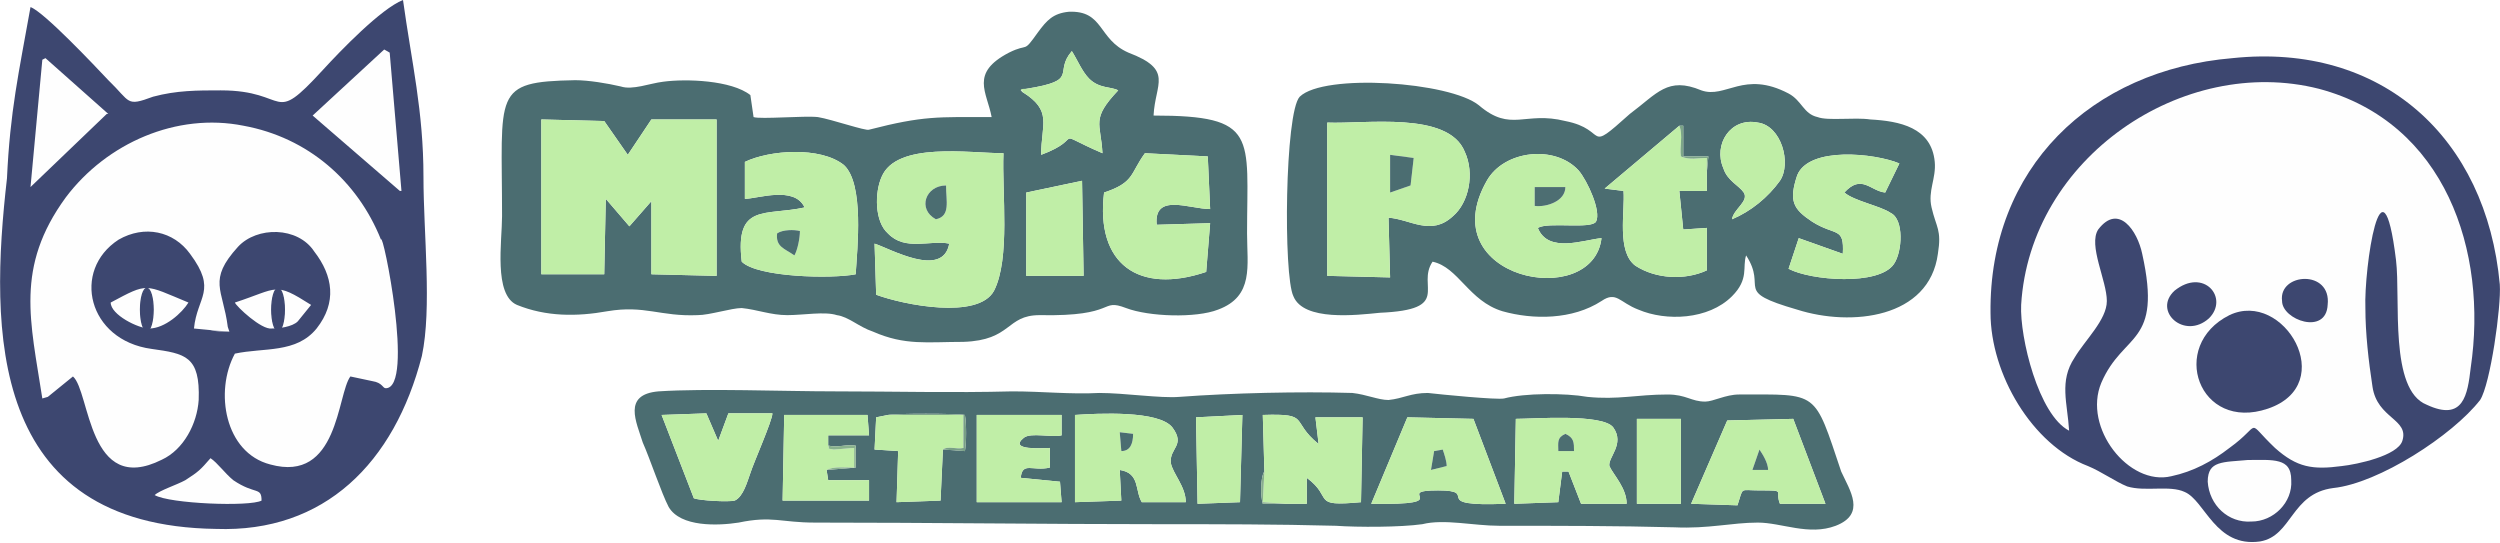
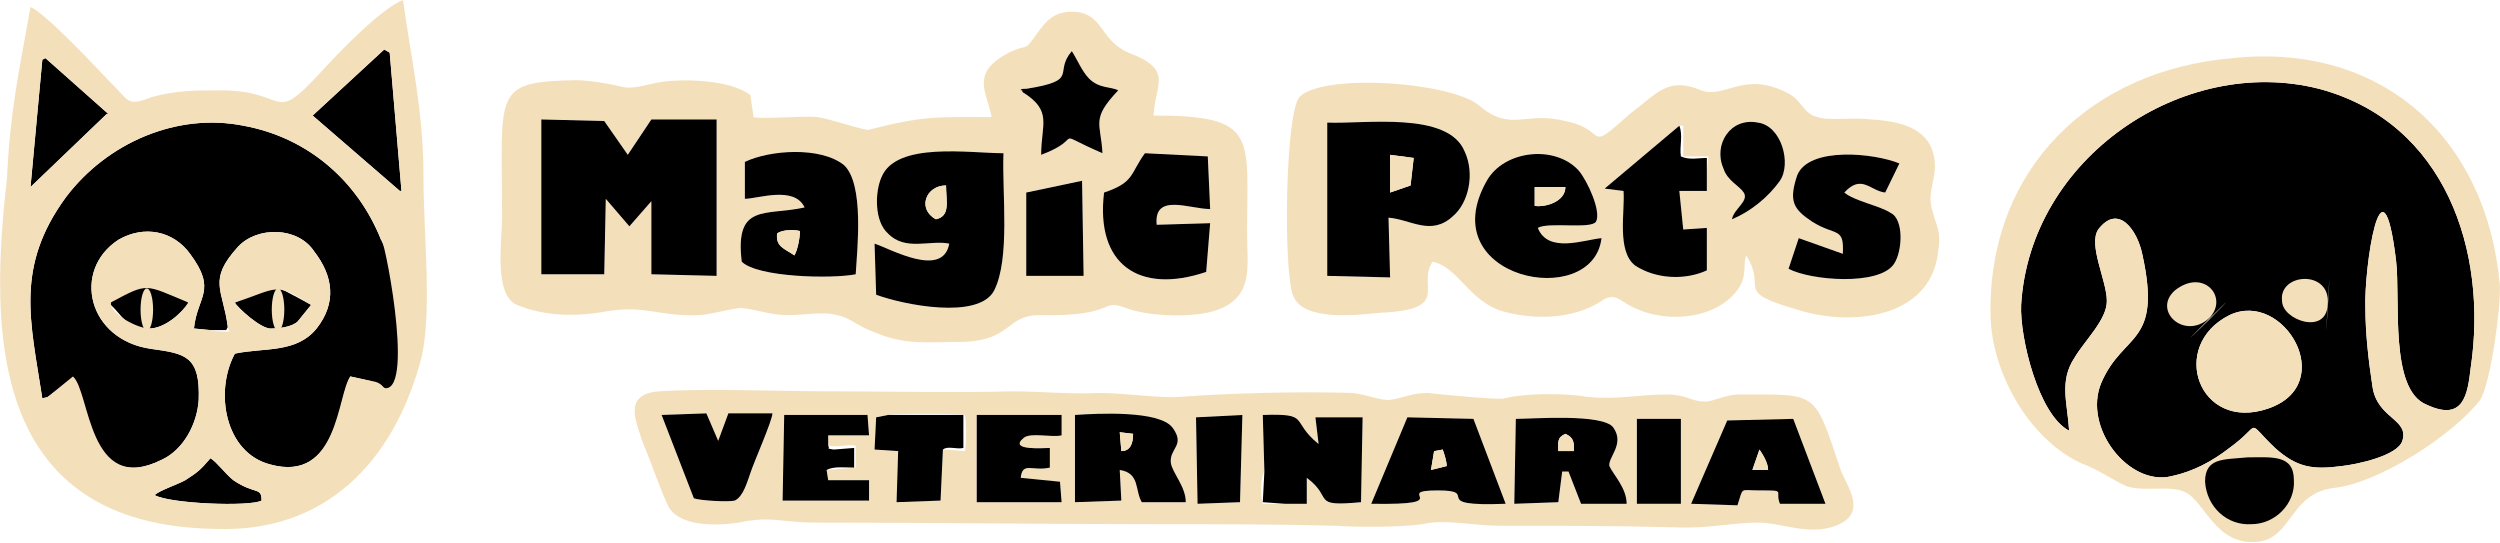
<svg xmlns="http://www.w3.org/2000/svg" xml:space="preserve" width="45.447in" height="9.854in" version="1.1" style="shape-rendering:geometricPrecision; text-rendering:geometricPrecision; image-rendering:optimizeQuality; fill-rule:evenodd; clip-rule:evenodd" viewBox="0 0 45453 9856">
  <defs>
    <style type="text/css">
   
-     .str1 {stroke:#3D4770;stroke-width:96.164}
-     .str0 {stroke:#3D4770;stroke-width:24.614}
-     .fil2 {fill:#3D4770}
-     .fil1 {fill:#4B6D71}
-     .fil6 {fill:#4C6E71}
-     .fil4 {fill:#4D6E72}
-     .fil5 {fill:#789F86}
-     .fil8 {fill:#7CA588}
-     .fil9 {fill:#87AE8C}
-     .fil7 {fill:#89B28D}
-     .fil10 {fill:#989EB3}
-     .fil3 {fill:#C0EEA7}
-     .fil11 {fill:#EFF0F3}
-     .fil0 {fill:#FEFEFE}
+     .fil2 {fill:#F4DFBB}
+     .fil6 {fill:#F4DFBB}
+     .fil3 {fill:#000000}
   
  </style>
  </defs>
  <g id="Capa_x0020_1">
-     <path class="fil0" d="M40535 5730c986,-471 2001,1258 700,1700 -1257,429 -1814,-1143 -700,-1700zm-371 86c-1115,1086 1071,-1086 0,0zm2157 -272c-85,1544 100,-1557 0,0zm-4701 2287c-29,-501 -186,-901 100,-1329 186,-315 586,-686 586,-1029 0,-372 -343,-1015 -157,-1300 371,-486 714,28 800,442 371,1672 -343,1415 -743,2344 -343,814 500,1886 1272,1700 400,-85 743,-271 1057,-514 615,-443 272,-529 829,0 400,357 686,400 1214,329 272,-29 1015,-186 1101,-458 128,-400 -457,-400 -543,-986 -72,-471 -129,-971 -129,-1429 -28,-714 300,-2972 557,-871 86,714 -128,2358 558,2629 671,314 743,-186 800,-672 314,-2114 -457,-4458 -2758,-5072 -2472,-629 -5258,1257 -5416,3929 -28,586 315,2001 872,2287l0 0 0 0z" />
-     <path class="fil1" d="M19701 5016l-1043 0 0 -1515 1015 -214 28 1729 0 0zm-1457 -2230c-29,715 128,1915 -172,2501 -286,529 -1643,257 -2143,72l-29 -929c272,85 1243,643 1358,0 -343,-72 -801,143 -1115,-186 -243,-214 -243,-743 -114,-1029 271,-643 1600,-429 2215,-429l0 0zm2786 1301l972 -29 -72 886c-1229,415 -2015,-143 -1857,-1443 557,-186 471,-343 743,-715l1143 58 43 957c-372,0 -1029,-300 -972,286l0 0 0 0zm-10045 900l-1144 0 0 -2815 1144 29 428 614 429 -643 1186 0 0 2844 -1186 -29 0 -1329 -400 457 -429 -500 -28 1372 0 0zm2557 -1372l0 -671c443,-215 1372,-286 1801,57 371,343 243,1514 214,1986 -429,86 -1786,57 -2072,-229 -128,-1071 429,-828 1143,-986 -185,-400 -857,-157 -1086,-157l0 0 0 0zm5116 -2000c986,-157 486,-286 829,-686 100,157 186,371 314,500 186,186 400,143 529,214 -500,529 -315,586 -286,1143 -986,-428 -271,-285 -1115,29 0,-557 215,-800 -342,-1143l-29 -29 100 -28 0 0zm-629 514c-986,0 -1229,-28 -2229,229 -57,28 -672,-186 -929,-229 -243,-28 -1043,43 -1171,0l-58 -400c-343,-271 -1171,-300 -1586,-243 -243,29 -557,157 -771,86 -243,-57 -586,-114 -829,-114 -1515,28 -1329,214 -1329,2472 0,457 -157,1429 271,1614 529,215 1086,215 1644,115 686,-115 957,100 1643,71 214,0 614,-129 800,-129 286,29 529,129 829,129 286,0 686,-71 900,0 215,29 400,214 658,300 585,257 986,186 1643,186 886,-29 771,-486 1386,-486 1429,29 1086,-314 1572,-129 414,158 1272,186 1672,29 657,-243 528,-800 528,-1386 0,-1772 215,-2143 -1700,-2143 28,-586 371,-829 -457,-1144 -558,-243 -443,-771 -1086,-743 -286,29 -400,158 -558,372 -285,400 -157,186 -528,371 -715,372 -400,715 -315,1172l0 0 0 0z" />
-     <path class="fil1" d="M21745 7588l843 -43 -43 1586 -772 29 -28 -1572 0 0zm9845 1600l-843 -28 657 -1515 1200 -29 586 1544 -828 0c-100,-243 128,-243 -372,-243 -372,0 -286,-72 -400,271l0 0zm-6659 -28l657 -1572 1201 28 586 1544c-1444,57 -429,-243 -1229,-243 -872,0 400,271 -1215,243zm5630 0l-800 0 0 -1544 800 0 0 1544zm-14418 -1615c100,-29 1272,-29 1400,0 29,157 29,500 0,657l-400 -28 -43 928 -800 29 29 -929 -429 -28 29 -586 214 -43 0 0 0 0zm13432 1615l-829 0 -228 -586 -115 0 -71 557 -800 29 28 -1544c315,0 1586,-100 1772,157 215,301 -100,543 -71,701 71,157 314,400 314,686l0 0 0 0zm-8016 -29l-800 0c-129,-214 -29,-529 -401,-586l29 557 -843 29 0 -1586c414,-29 1529,-86 1772,228 243,329 -57,372 -29,643 29,186 272,429 272,715l0 0 0 0zm-2472 -986l0 357c-315,72 -500,-114 -529,186l714 71 29 372 -1543 0 0 -1586 1543 0 0 371c-186,43 -557,-57 -686,43 -300,243 372,186 472,186l0 0zm-4030 -43c186,43 314,-28 500,0l0 400 -529 43 29 186 743 0 0 371 -1572 0 29 -1557 1515 0 28 371 -743 0 0 186 0 0zm8302 1058l-400 0c-43,-129 -43,-501 29,-586l-29 -1029c886,-29 486,100 1015,529l-58 -486 858 0 -29 1543c-929,86 -486,-72 -986,-443l0 472 -400 0 0 0 0 0zm-10745 -101l-586 -1514 814 -29 215 500 185 -500 801 0c0,129 -343,900 -401,1086 -57,157 -128,429 -285,500 -115,29 -643,0 -743,-43l0 0 0 0zm-643 -1943c-658,57 -401,557 -286,929 128,286 343,929 471,1172 215,371 901,343 1272,285 614,-128 772,0 1386,0 2101,0 4173,29 6259,29 1072,0 2129,0 3215,29 400,28 1172,28 1572,-29 400,-100 929,29 1400,29 1072,0 2129,0 3187,28 614,29 1043,-86 1514,-86 429,0 929,243 1415,58 557,-215 257,-643 100,-986 -500,-1486 -400,-1401 -1858,-1401 -242,0 -471,129 -614,129 -257,0 -343,-129 -686,-129 -557,0 -900,100 -1457,43 -400,-71 -1144,-71 -1515,29 -129,28 -1143,-72 -1386,-100 -314,0 -443,100 -715,128 -185,0 -400,-100 -657,-128 -957,-29 -2186,0 -3144,71 -343,29 -1000,-71 -1457,-71 -529,28 -1029,-29 -1586,-29 -1072,29 -2158,0 -3215,0 -958,0 -2344,-57 -3215,0l0 0 0 0z" />
-     <path class="fil1" d="M29118 4330c-157,1329 -3101,743 -2086,-1043 314,-558 1243,-658 1671,-186 158,186 415,743 315,929 -86,143 -872,0 -1058,114 186,471 843,214 1158,186zm-4987 -2101c686,29 2200,-214 2500,529 186,400 72,929 -214,1172 -400,371 -771,57 -1172,28l29 1086 -1143 -28 0 -2787 0 0zm6402 57c69,0 71,0 71,0l0 558 457 0 -28 285 0 343 -500 0 71 701 429 -29 0 772c-400,185 -929,157 -1301,-86 -343,-257 -185,-986 -214,-1358l-343 -43 1358 -1143 0 0zm2972 2329c28,-500 -129,-314 -558,-585 -343,-229 -428,-372 -271,-843 214,-529 1415,-401 1858,-215l-258 529c-271,-29 -428,-343 -743,0 186,157 658,243 843,371 243,115 215,701 58,929 -272,400 -1515,300 -1915,86l185 -557 801 285 0 0 0 0zm-2015 -628c28,-186 314,-329 214,-486 -86,-129 -300,-214 -371,-443 -186,-429 128,-929 628,-829 429,57 615,743 401,1058 -215,300 -529,557 -872,700l0 0zm-5444 771c471,100 657,715 1271,901 558,157 1272,157 1801,-186 271,-186 329,28 671,157 501,214 1272,186 1701,-243 314,-314 186,-529 257,-743 400,615 -257,643 929,986 986,314 2401,157 2558,-1015 71,-442 -29,-471 -115,-843 -71,-300 86,-528 58,-828 -58,-629 -643,-743 -1172,-772 -286,-43 -772,29 -958,-43 -257,-57 -285,-300 -528,-429 -815,-428 -1143,100 -1586,-57 -615,-257 -801,57 -1301,429 -829,743 -371,286 -1171,129 -744,-186 -986,214 -1572,-286 -529,-429 -2815,-586 -3258,-157 -272,285 -300,3258 -115,3629 186,457 1144,343 1572,300 1329,-57 658,-486 958,-929l0 0 0 0z" />
-     <path class="fil0" d="M768 7245c57,-29 57,0 100,-29l428 -314c300,271 300,2129 1644,1457 400,-185 643,-657 671,-1086 29,-800 -243,-843 -857,-928 -1158,-158 -1458,-1429 -600,-1987 471,-271 1000,-157 1300,257 500,672 129,772 71,1358l301 29 285 0 29 -58c-86,-685 -372,-843 186,-1457 343,-372 1086,-372 1386,86 343,443 414,928 43,1400 -372,457 -958,343 -1486,457 -372,686 -186,1801 643,2015 1243,343 1243,-1272 1457,-1600l372 85c157,58 -472,529 -186,1086 714,-1329 1329,-1671 371,-3658 -428,-1071 -1329,-1857 -2500,-2072 -1215,-243 -2487,315 -3230,1301 -929,1271 -643,2257 -428,3658l0 0 0 0z" />
+     <path class="fil3" d="M40535 5730c986,-471 2001,1258 700,1700 -1257,429 -1814,-1143 -700,-1700zm-371 86c-1115,1086 1071,-1086 0,0zm2157 -272c-85,1544 100,-1557 0,0zm-4701 2287c-29,-501 -186,-901 100,-1329 186,-315 586,-686 586,-1029 0,-372 -343,-1015 -157,-1300 371,-486 714,28 800,442 371,1672 -343,1415 -743,2344 -343,814 500,1886 1272,1700 400,-85 743,-271 1057,-514 615,-443 272,-529 829,0 400,357 686,400 1214,329 272,-29 1015,-186 1101,-458 128,-400 -457,-400 -543,-986 -72,-471 -129,-971 -129,-1429 -28,-714 300,-2972 557,-871 86,714 -128,2358 558,2629 671,314 743,-186 800,-672 314,-2114 -457,-4458 -2758,-5072 -2472,-629 -5258,1257 -5416,3929 -28,586 315,2001 872,2287l0 0 0 0z" />
+     <path class="fil6" d="M19701 5016l-1043 0 0 -1515 1015 -214 28 1729 0 0zm-1457 -2230c-29,715 128,1915 -172,2501 -286,529 -1643,257 -2143,72l-29 -929c272,85 1243,643 1358,0 -343,-72 -801,143 -1115,-186 -243,-214 -243,-743 -114,-1029 271,-643 1600,-429 2215,-429l0 0zm2786 1301l972 -29 -72 886c-1229,415 -2015,-143 -1857,-1443 557,-186 471,-343 743,-715l1143 58 43 957c-372,0 -1029,-300 -972,286l0 0 0 0zm-10045 900l-1144 0 0 -2815 1144 29 428 614 429 -643 1186 0 0 2844 -1186 -29 0 -1329 -400 457 -429 -500 -28 1372 0 0zm2557 -1372l0 -671c443,-215 1372,-286 1801,57 371,343 243,1514 214,1986 -429,86 -1786,57 -2072,-229 -128,-1071 429,-828 1143,-986 -185,-400 -857,-157 -1086,-157l0 0 0 0zm5116 -2000c986,-157 486,-286 829,-686 100,157 186,371 314,500 186,186 400,143 529,214 -500,529 -315,586 -286,1143 -986,-428 -271,-285 -1115,29 0,-557 215,-800 -342,-1143l-29 -29 100 -28 0 0zm-629 514c-986,0 -1229,-28 -2229,229 -57,28 -672,-186 -929,-229 -243,-28 -1043,43 -1171,0l-58 -400c-343,-271 -1171,-300 -1586,-243 -243,29 -557,157 -771,86 -243,-57 -586,-114 -829,-114 -1515,28 -1329,214 -1329,2472 0,457 -157,1429 271,1614 529,215 1086,215 1644,115 686,-115 957,100 1643,71 214,0 614,-129 800,-129 286,29 529,129 829,129 286,0 686,-71 900,0 215,29 400,214 658,300 585,257 986,186 1643,186 886,-29 771,-486 1386,-486 1429,29 1086,-314 1572,-129 414,158 1272,186 1672,29 657,-243 528,-800 528,-1386 0,-1772 215,-2143 -1700,-2143 28,-586 371,-829 -457,-1144 -558,-243 -443,-771 -1086,-743 -286,29 -400,158 -558,372 -285,400 -157,186 -528,371 -715,372 -400,715 -315,1172l0 0 0 0z" />
+     <path class="fil6" d="M21745 7588l843 -43 -43 1586 -772 29 -28 -1572 0 0zm9845 1600l-843 -28 657 -1515 1200 -29 586 1544 -828 0c-100,-243 128,-243 -372,-243 -372,0 -286,-72 -400,271l0 0zm-6659 -28l657 -1572 1201 28 586 1544c-1444,57 -429,-243 -1229,-243 -872,0 400,271 -1215,243zm5630 0l-800 0 0 -1544 800 0 0 1544zm-14418 -1615c100,-29 1272,-29 1400,0 29,157 29,500 0,657l-400 -28 -43 928 -800 29 29 -929 -429 -28 29 -586 214 -43 0 0 0 0zm13432 1615l-829 0 -228 -586 -115 0 -71 557 -800 29 28 -1544c315,0 1586,-100 1772,157 215,301 -100,543 -71,701 71,157 314,400 314,686l0 0 0 0zm-8016 -29l-800 0c-129,-214 -29,-529 -401,-586l29 557 -843 29 0 -1586c414,-29 1529,-86 1772,228 243,329 -57,372 -29,643 29,186 272,429 272,715l0 0 0 0zm-2472 -986l0 357c-315,72 -500,-114 -529,186l714 71 29 372 -1543 0 0 -1586 1543 0 0 371c-186,43 -557,-57 -686,43 -300,243 372,186 472,186l0 0zm-4030 -43c186,43 314,-28 500,0l0 400 -529 43 29 186 743 0 0 371 -1572 0 29 -1557 1515 0 28 371 -743 0 0 186 0 0zm8302 1058l-400 0c-43,-129 -43,-501 29,-586l-29 -1029c886,-29 486,100 1015,529l-58 -486 858 0 -29 1543c-929,86 -486,-72 -986,-443l0 472 -400 0 0 0 0 0zm-10745 -101l-586 -1514 814 -29 215 500 185 -500 801 0c0,129 -343,900 -401,1086 -57,157 -128,429 -285,500 -115,29 -643,0 -743,-43l0 0 0 0zm-643 -1943c-658,57 -401,557 -286,929 128,286 343,929 471,1172 215,371 901,343 1272,285 614,-128 772,0 1386,0 2101,0 4173,29 6259,29 1072,0 2129,0 3215,29 400,28 1172,28 1572,-29 400,-100 929,29 1400,29 1072,0 2129,0 3187,28 614,29 1043,-86 1514,-86 429,0 929,243 1415,58 557,-215 257,-643 100,-986 -500,-1486 -400,-1401 -1858,-1401 -242,0 -471,129 -614,129 -257,0 -343,-129 -686,-129 -557,0 -900,100 -1457,43 -400,-71 -1144,-71 -1515,29 -129,28 -1143,-72 -1386,-100 -314,0 -443,100 -715,128 -185,0 -400,-100 -657,-128 -957,-29 -2186,0 -3144,71 -343,29 -1000,-71 -1457,-71 -529,28 -1029,-29 -1586,-29 -1072,29 -2158,0 -3215,0 -958,0 -2344,-57 -3215,0l0 0 0 0z" />
+     <path class="fil6" d="M29118 4330c-157,1329 -3101,743 -2086,-1043 314,-558 1243,-658 1671,-186 158,186 415,743 315,929 -86,143 -872,0 -1058,114 186,471 843,214 1158,186zm-4987 -2101c686,29 2200,-214 2500,529 186,400 72,929 -214,1172 -400,371 -771,57 -1172,28l29 1086 -1143 -28 0 -2787 0 0zm6402 57c69,0 71,0 71,0l0 558 457 0 -28 285 0 343 -500 0 71 701 429 -29 0 772c-400,185 -929,157 -1301,-86 -343,-257 -185,-986 -214,-1358l-343 -43 1358 -1143 0 0zm2972 2329c28,-500 -129,-314 -558,-585 -343,-229 -428,-372 -271,-843 214,-529 1415,-401 1858,-215l-258 529c-271,-29 -428,-343 -743,0 186,157 658,243 843,371 243,115 215,701 58,929 -272,400 -1515,300 -1915,86l185 -557 801 285 0 0 0 0zm-2015 -628c28,-186 314,-329 214,-486 -86,-129 -300,-214 -371,-443 -186,-429 128,-929 628,-829 429,57 615,743 401,1058 -215,300 -529,557 -872,700l0 0zm-5444 771c471,100 657,715 1271,901 558,157 1272,157 1801,-186 271,-186 329,28 671,157 501,214 1272,186 1701,-243 314,-314 186,-529 257,-743 400,615 -257,643 929,986 986,314 2401,157 2558,-1015 71,-442 -29,-471 -115,-843 -71,-300 86,-528 58,-828 -58,-629 -643,-743 -1172,-772 -286,-43 -772,29 -958,-43 -257,-57 -285,-300 -528,-429 -815,-428 -1143,100 -1586,-57 -615,-257 -801,57 -1301,429 -829,743 -371,286 -1171,129 -744,-186 -986,214 -1572,-286 -529,-429 -2815,-586 -3258,-157 -272,285 -300,3258 -115,3629 186,457 1144,343 1572,300 1329,-57 658,-486 958,-929l0 0 0 0z" />
+     <path class="fil3" d="M768 7245c57,-29 57,0 100,-29l428 -314c300,271 300,2129 1644,1457 400,-185 643,-657 671,-1086 29,-800 -243,-843 -857,-928 -1158,-158 -1458,-1429 -600,-1987 471,-271 1000,-157 1300,257 500,672 129,772 71,1358l301 29 285 0 29 -58c-86,-685 -372,-843 186,-1457 343,-372 1086,-372 1386,86 343,443 414,928 43,1400 -372,457 -958,343 -1486,457 -372,686 -186,1801 643,2015 1243,343 1243,-1272 1457,-1600l372 85c157,58 -472,529 -186,1086 714,-1329 1329,-1671 371,-3658 -428,-1071 -1329,-1857 -2500,-2072 -1215,-243 -2487,315 -3230,1301 -929,1271 -643,2257 -428,3658l0 0 0 0z" />
    <path class="fil2" d="M37620 7831c-557,-286 -900,-1701 -872,-2287 158,-2672 2944,-4558 5416,-3929 2301,614 3072,2958 2758,5072 -57,486 -129,986 -800,672 -686,-271 -472,-1915 -558,-2629 -257,-2101 -585,157 -557,871 0,458 57,958 129,1429 86,586 671,586 543,986 -86,272 -829,429 -1101,458 -528,71 -814,28 -1214,-329 -557,-529 -214,-443 -829,0 -314,243 -657,429 -1057,514 -772,186 -1615,-886 -1272,-1700 400,-929 1114,-672 743,-2344 -86,-414 -429,-928 -800,-442 -186,285 157,928 157,1300 0,343 -400,714 -586,1029 -286,428 -129,828 -100,1329l0 0 0 0zm2972 -6774c-2572,215 -4429,2001 -4401,4630 0,1115 757,2401 1772,2787 243,100 500,285 714,371 329,100 772,-28 1044,100 371,157 557,1015 1371,900 586,-100 558,-871 1329,-971 829,-86 2172,-958 2672,-1601 186,-285 386,-1700 358,-2100 -243,-2672 -2144,-4401 -4859,-4116l0 0z" />
    <polygon class="fil3" points="11013,3615 11442,4115 11842,3658 11842,4987 13028,5016 13028,2172 11842,2172 11413,2815 10985,2201 9841,2172 9841,4987 10985,4987 " />
    <path class="fil3" d="M17015 3987c-343,-186 -186,-615 185,-615 0,286 86,558 -185,615zm1229 -1201c-615,0 -1944,-214 -2215,429 -129,286 -129,815 114,1029 314,329 772,114 1115,186 -115,643 -1086,85 -1358,0l29 929c500,185 1857,457 2143,-72 300,-586 143,-1786 172,-2501l0 0z" />
    <path class="fil3" d="M25274 2815l429 57 -57 500 -372 129 0 -686zm-1143 2201l1143 28 -29 -1086c401,29 772,343 1172,-28 286,-243 400,-772 214,-1172 -300,-743 -1814,-500 -2500,-529l0 2787 0 0z" />
    <path class="fil3" d="M14443 4644c-186,-129 -343,-157 -315,-400 100,-71 315,-71 415,-43 0,129 -43,343 -100,443zm-901 -1029c229,0 901,-243 1086,157 -714,158 -1271,-85 -1143,986 286,286 1643,315 2072,229 29,-472 157,-1643 -214,-1986 -429,-343 -1358,-272 -1801,-57l0 671 0 0 0 0z" />
    <path class="fil3" d="M27903 3401l558 0c0,257 -343,371 -558,343l0 -343zm1215 929c-315,28 -972,285 -1158,-186 186,-114 972,29 1058,-114 100,-186 -157,-743 -315,-929 -428,-472 -1357,-372 -1671,186 -1015,1786 1929,2372 2086,1043z" />
    <path class="fil3" d="M21030 4087c-57,-586 600,-286 972,-286l-43 -957 -1143 -58c-272,372 -186,529 -743,715 -158,1300 628,1858 1857,1443l72 -886 -972 29 0 0 0 0z" />
    <path class="fil3" d="M33505 4615l-801 -285 -185 557c400,214 1643,314 1915,-86 157,-228 185,-814 -58,-929 -185,-128 -657,-214 -843,-371 315,-343 472,-29 743,0l258 -529c-443,-186 -1644,-314 -1858,215 -157,471 -72,614 271,843 429,271 586,85 558,585l0 0 0 0z" />
    <path class="fil3" d="M31033 3129l0 -257c-158,0 -315,43 -472,-28 -28,-186 43,-372 -28,-558l-1358 1143 343 43c29,372 -129,1101 214,1358 372,243 901,271 1301,86l0 -772 -429 29 -71 -701 500 0 0 -343 0 0z" />
    <path class="fil2" d="M40535 5730c-1114,557 -557,2129 700,1700 1301,-442 286,-2171 -700,-1700z" />
    <path class="fil3" d="M20387 8202l-29 -343 243 29c0,186 -57,314 -214,314l0 0zm1172 929c0,-286 -243,-529 -272,-715 -28,-271 272,-314 29,-643 -243,-314 -1358,-257 -1772,-228l0 1586 843 -29 -29 -557c372,57 272,372 401,586l800 0 0 0 0 0z" />
    <path class="fil3" d="M22988 8574l-29 557 400 29 400 0 0 -472c500,371 57,529 986,443l29 -1543 -858 0 58 486c-529,-429 -129,-558 -1015,-529l29 1029 0 0z" />
    <path class="fil3" d="M28332 8202c0,-157 -29,-243 129,-314 157,71 157,157 157,314l-286 0zm1243 958c0,-286 -243,-529 -314,-686 -29,-158 286,-400 71,-701 -186,-257 -1457,-157 -1772,-157l-28 1544 800 -29 71 -557 115 0 228 586 829 0 0 0 0 0z" />
    <path class="fil3" d="M26231 8174c29,85 72,214 72,300l-286 71 57 -343 157 -28 0 0zm-1300 986c1615,28 343,-243 1215,-243 800,0 -215,300 1229,243l-586 -1544 -1201 -28 -657 1572z" />
    <path class="fil3" d="M31990 8174c57,85 157,242 157,371l-286 0 129 -371zm-400 1014c114,-343 28,-271 400,-271 500,0 272,0 372,243l828 0 -586 -1544 -1200 29 -657 1515 843 28 0 0z" />
    <path class="fil3" d="M12614 9059c100,43 628,72 743,43 157,-71 228,-343 285,-500 58,-186 401,-957 401,-1086l-801 0 -185 500 -215 -500 -814 29 586 1514 0 0 0 0z" />
    <path class="fil3" d="M19087 8145c-100,0 -772,57 -472,-186 129,-100 500,0 686,-43l0 -371 -1543 0 0 1586 1543 0 -29 -372 -714 -71c29,-300 214,-114 529,-186l0 -357 0 0z" />
    <path class="fil3" d="M15028 8545c129,-71 343,-43 501,-43l0 -357 -372 29c-157,-29 -57,0 -100,-72l0 -186 743 0 -28 -371 -1515 0 -29 1557 1572 0 0 -371 -743 0 -29 -186 0 0z" />
-     <polygon class="fil0" points="5683,2101 7269,3472 7298,3472 7084,957 6984,900 " />
+     <polygon class="fil3" points="5683,2101 7269,3472 7298,3472 7084,957 6984,900 " />
    <path class="fil3" d="M17143 8174c86,-72 243,0 372,-29l0 -600 -1372 0 -214 43 -29 586 429 28 -29 929 800 -29 43 -928 0 0 0 0z" />
    <polygon class="fil3" points="19673,3287 18658,3501 18658,5016 19701,5016 " />
    <path class="fil3" d="M18658 1615c-71,0 -100,0 -100,28 0,0 0,0 29,0 0,29 0,29 0,29 557,343 342,586 342,1143 844,-314 129,-457 1115,-29 -29,-557 -214,-614 286,-1143 -129,-71 -343,-28 -529,-214 -128,-129 -214,-343 -314,-500 -343,400 157,529 -829,686l0 0z" />
-     <polygon class="fil0" points="553,3401 1939,2072 1968,2072 825,1057 768,1086 " />
+     <polygon class="fil3" points="553,3401 1939,2072 1968,2072 825,1057 768,1086 " />
    <path class="fil3" d="M31490 3987c343,-143 657,-400 872,-700 214,-315 28,-1001 -401,-1058 -500,-100 -814,400 -628,829 71,229 286,314 371,443 100,157 -186,300 -214,486l0 0z" />
    <polygon class="fil3" points="21773,9160 22545,9131 22588,7545 21745,7588 " />
    <polygon class="fil3" points="30561,7616 29761,7616 29761,9160 30561,9160 " />
-     <path class="fil0" d="M3826 8331c-186,214 -215,243 -458,400 -157,86 -471,186 -557,271 272,158 1729,215 1943,100 0,-257 -114,-100 -514,-371 -157,-129 -286,-315 -414,-400l0 0z" />
+     <path class="fil3" d="M3826 8331c-186,214 -215,243 -458,400 -157,86 -471,186 -557,271 272,158 1729,215 1943,100 0,-257 -114,-100 -514,-371 -157,-129 -286,-315 -414,-400l0 0z" />
    <path class="fil2" d="M41492 5473c0,343 801,629 829,71 73,-651 -897,-586 -829,-71l0 0z" />
    <path class="fil2" d="M39535 5287c-400,372 186,900 629,500 371,-371 -100,-929 -629,-500z" />
-     <path class="fil0" d="M2011 5501l0 43c214,186 271,429 700,429 286,0 600,-286 714,-472 -271,-185 -371,-371 -671,-371 -286,0 -557,100 -743,371z" />
-     <path class="fil0" d="M5655 5544c-829,-443 -615,-414 -1386,-43 28,72 485,501 671,472 129,0 372,-29 472,-129l243 -300z" />
-     <polygon class="fil1" points="25274,3501 25646,3372 25703,2872 25274,2815 " />
-     <path class="fil1" d="M17015 3987c271,-57 185,-329 185,-615 -371,0 -528,429 -185,615z" />
-     <path class="fil4" d="M27903 3744c215,28 558,-86 558,-343l-558 0 0 343z" />
-     <path class="fil1" d="M14443 4644c57,-100 100,-314 100,-443 -100,-28 -315,-28 -415,43 -28,243 129,271 315,400z" />
-     <path class="fil5" d="M17143 8174l400 28c29,-157 29,-500 0,-657 -128,-29 -1300,-29 -1400,0l1372 0 0 600c-129,29 -286,-43 -372,29z" />
+     <path class="fil3" d="M2011 5501l0 43c214,186 271,429 700,429 286,0 600,-286 714,-472 -271,-185 -371,-371 -671,-371 -286,0 -557,100 -743,371z" />
+     <path class="fil3" d="M5655 5544c-829,-443 -615,-414 -1386,-43 28,72 485,501 671,472 129,0 372,-29 472,-129l243 -300z" />
+     <polygon class="fil6" points="25274,3501 25646,3372 25703,2872 25274,2815 " />
+     <path class="fil6" d="M17015 3987c271,-57 185,-329 185,-615 -371,0 -528,429 -185,615z" />
+     <path class="fil6" d="M27903 3744c215,28 558,-86 558,-343l-558 0 0 343z" />
+     <path class="fil6" d="M14443 4644c57,-100 100,-314 100,-443 -100,-28 -315,-28 -415,43 -28,243 129,271 315,400z" />
    <path class="fil6" d="M28332 8202l286 0c0,-157 0,-243 -157,-314 -158,71 -129,157 -129,314z" />
    <path class="fil6" d="M26074 8202l-57 343 286 -71c0,-86 -43,-215 -72,-300l-157 28 0 0z" />
-     <path class="fil1" d="M20387 8202c157,0 214,-128 214,-314l-243 -29 29 343 0 0z" />
+     <path class="fil6" d="M20387 8202c157,0 214,-128 214,-314l-243 -29 29 343 0 0z" />
    <path class="fil6" d="M31861 8545l286 0c0,-129 -100,-286 -157,-371l-129 371z" />
-     <path class="fil7" d="M15028 8545l529 -43 0 -400c-186,-28 -314,43 -500,0 43,72 -57,43 100,72l372 -29 0 357c-158,0 -372,-28 -501,43l0 0z" />
-     <path class="fil8" d="M31033 3129l28 -285 -457 0 0 -558c0,0 -9,-3 -71,0 71,186 0,372 28,558 157,71 314,28 472,28l0 257 0 0z" />
-     <path class="fil9" d="M23359 9160l-400 -29 29 -557c-72,85 -72,457 -29,586l400 0 0 0z" />
-     <path class="fil10" d="M3826 6002c100,28 228,28 343,28l-343 -28 0 0z" />
-     <polygon class="fil11" points="5655,5544 5712,5544 5683,5501 " />
-     <ellipse class="fil2 str0" cx="2668" cy="5630" rx="114" ry="386" />
+     <ellipse class="fil2" cx="2668" cy="5630" rx="114" ry="386" />
    <path class="fil2" d="M3826 8331c128,85 257,271 414,400 400,271 514,114 514,371 -214,115 -1671,58 -1943,-100 86,-85 400,-185 557,-271 243,-157 272,-186 458,-400l0 0zm1829 -2787l-243 300c-100,100 -343,129 -472,129 -186,29 -643,-400 -671,-472 800,-262 714,-383 1386,43zm-3644 -43c690,-368 604,-335 1414,0 -114,186 -428,472 -714,472 -199,0 -700,-250 -700,-472zm-1143 1715l-100 29c-215,-1401 -501,-2387 428,-3658 743,-986 2015,-1544 3230,-1301 1171,215 2072,1001 2500,2072 29,-185 615,2701 86,2701 -57,0 -57,-100 -243,-129l-400 -85c-243,328 -214,1943 -1457,1600 -829,-214 -1015,-1329 -643,-2015 528,-114 1114,0 1486,-457 371,-472 300,-957 -43,-1400 -300,-458 -1043,-458 -1386,-86 -558,614 -272,771 -186,1457l29 86c-115,0 -243,0 -343,-28l-301 -29c58,-586 429,-686 -71,-1358 -300,-414 -829,-528 -1300,-257 -858,558 -558,1829 600,1986 614,86 886,129 857,929 -28,429 -271,901 -671,1086 -1344,672 -1301,-1243 -1615,-1514l-457 371 0 0 0 0zm-100 -6130l57 -29 1143 1015 -29 0 -1386 1329 215 -2315 0 0zm6216 -186l100 57 214 2515 -29 0 -1586 -1371 1301 -1201 0 0 0 0zm-6431 -771c-214,1200 -371,1886 -428,3115 -315,2758 -343,6316 3801,6373 1972,71 3243,-1201 3743,-3144 186,-872 29,-2229 29,-3258 0,-1200 -214,-2072 -372,-3215 -400,157 -1143,929 -1457,1272 -957,1043 -586,371 -1858,371 -428,0 -800,0 -1229,115 -500,185 -400,100 -814,-300 -243,-258 -1172,-1244 -1415,-1329l0 0 0 0z" />
-     <path class="fil0 str1" d="M41707 8731c28,429 -343,800 -772,800 -443,29 -814,-314 -843,-772 0,-443 343,-400 772,-443 443,0 843,-57 843,415z" />
-     <ellipse class="fil2 str0" cx="5054" cy="5630" rx="114" ry="386" />
+     <path class="fil3" d="M41707 8731c28,429 -343,800 -772,800 -443,29 -814,-314 -843,-772 0,-443 343,-400 772,-443 443,0 843,-57 843,415z" />
+     <ellipse class="fil2" cx="5054" cy="5630" rx="114" ry="386" />
  </g>
</svg>
